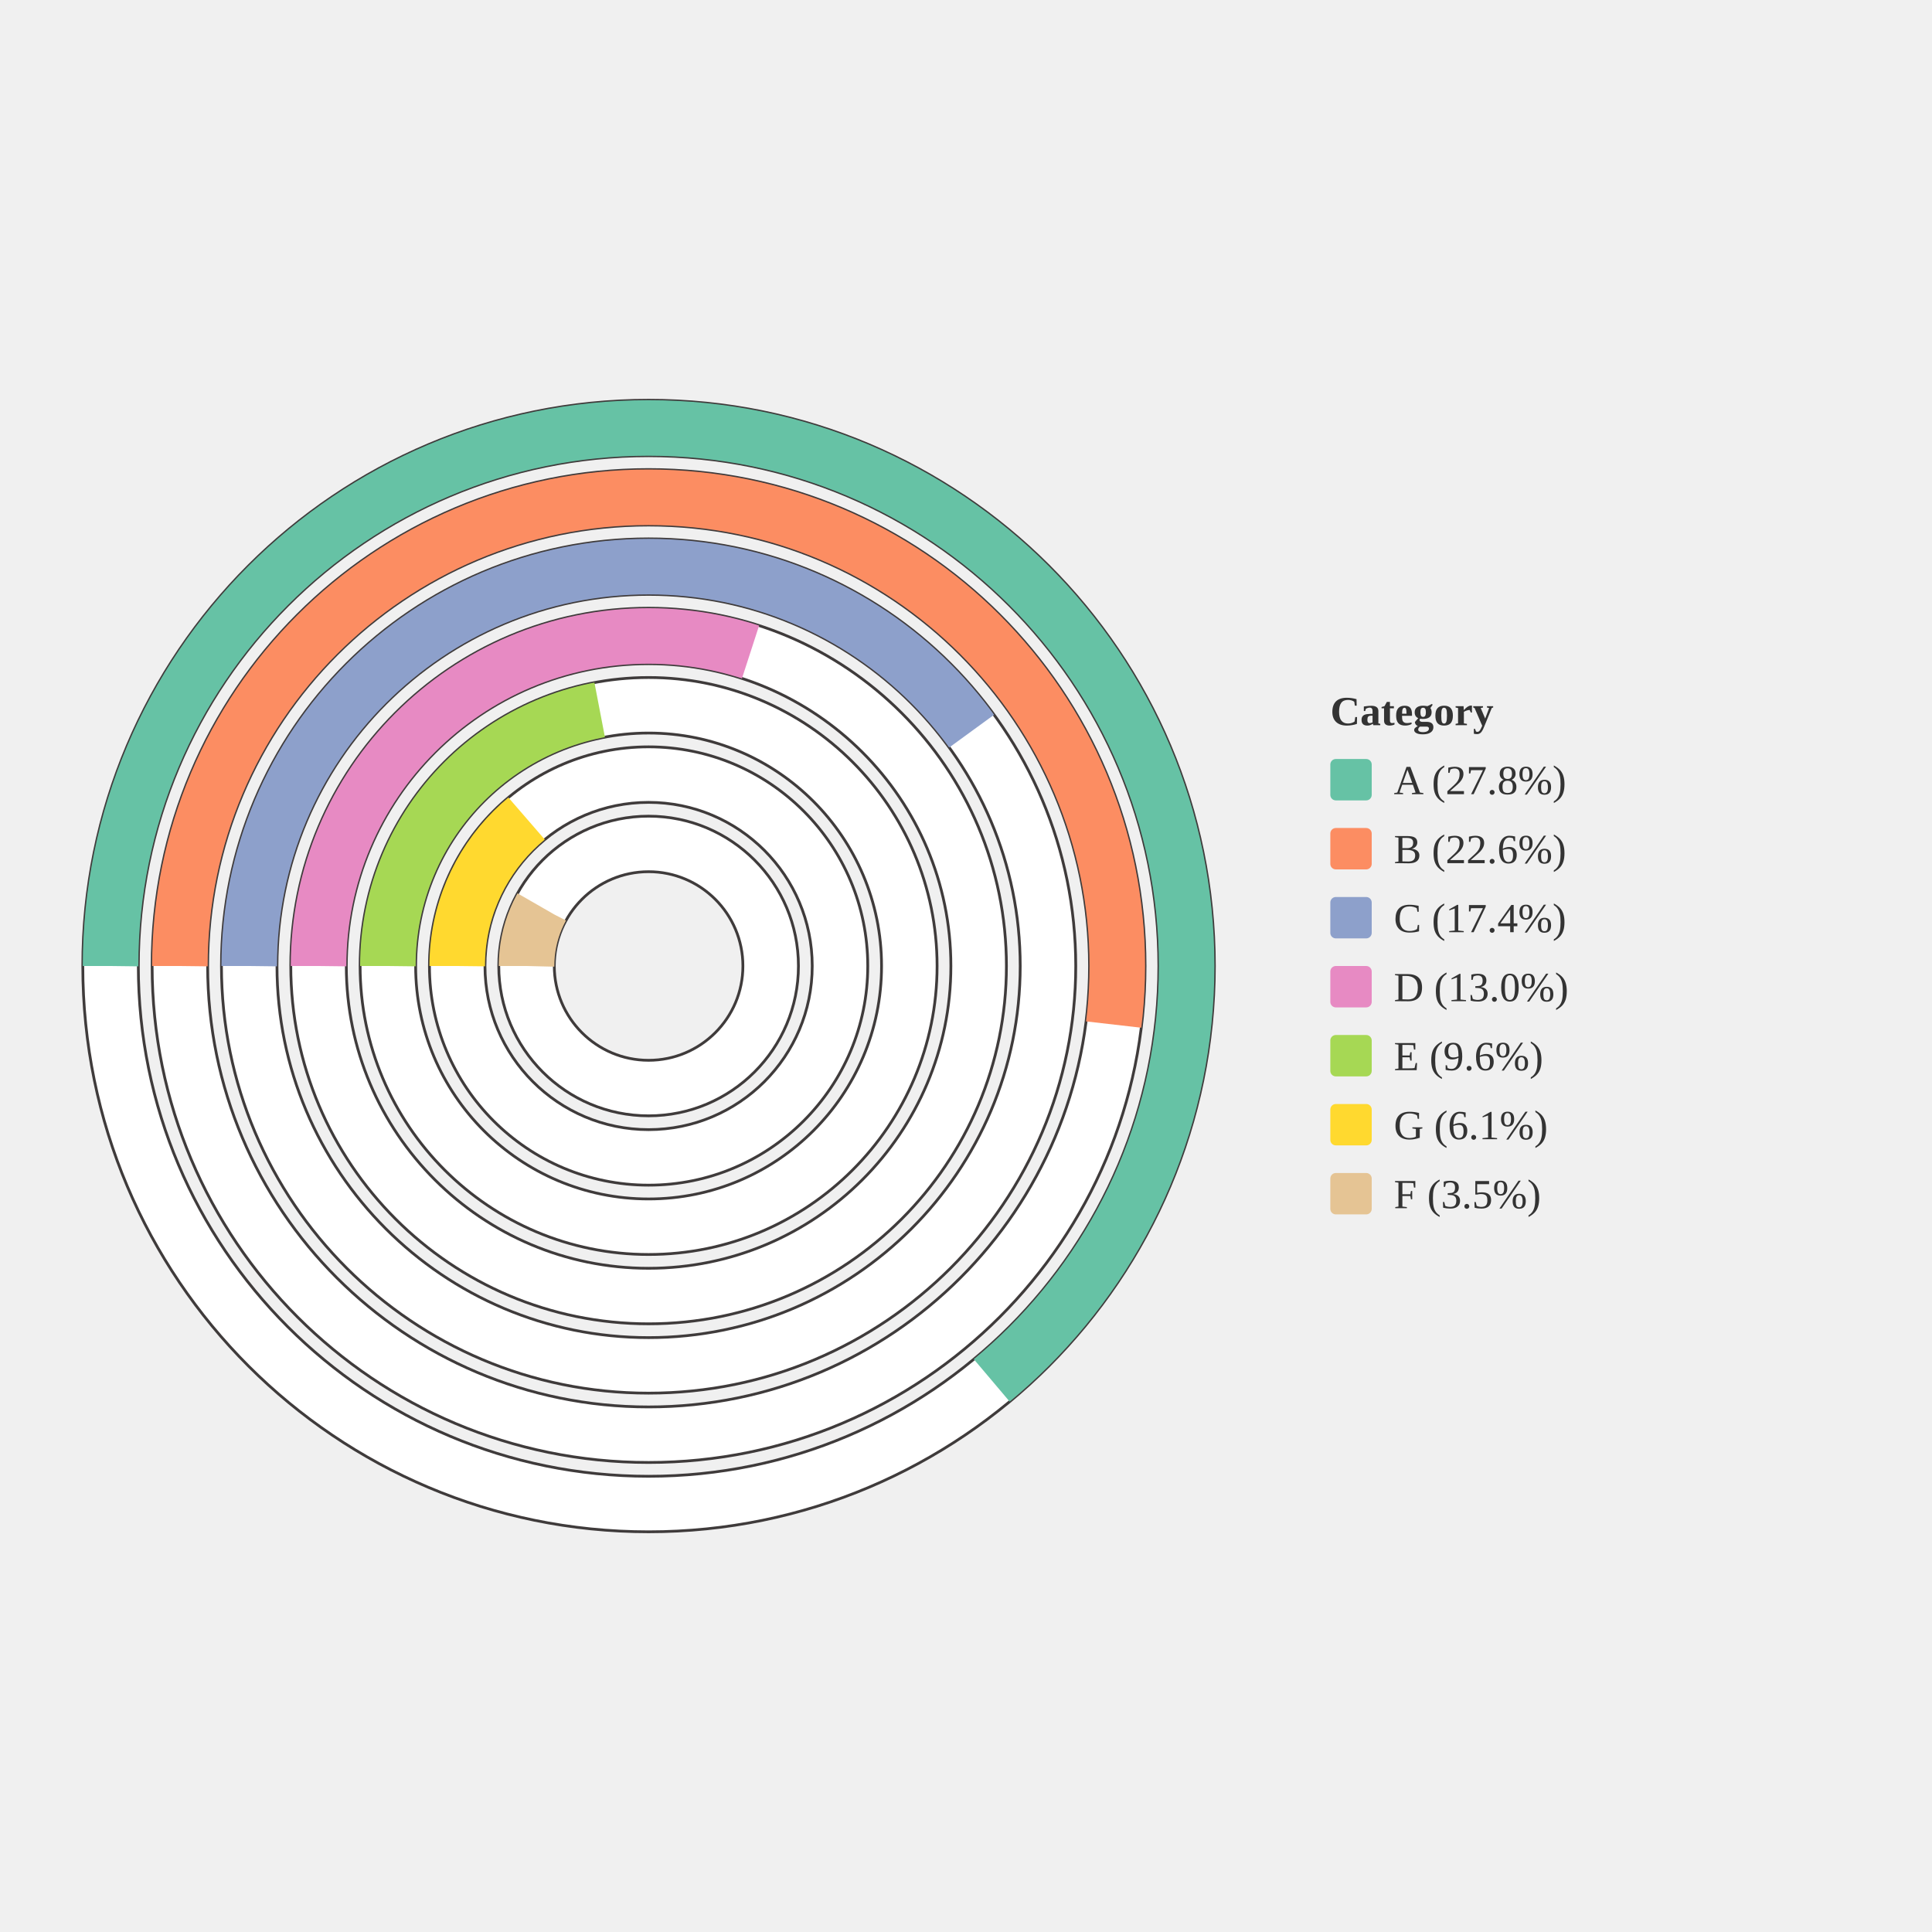
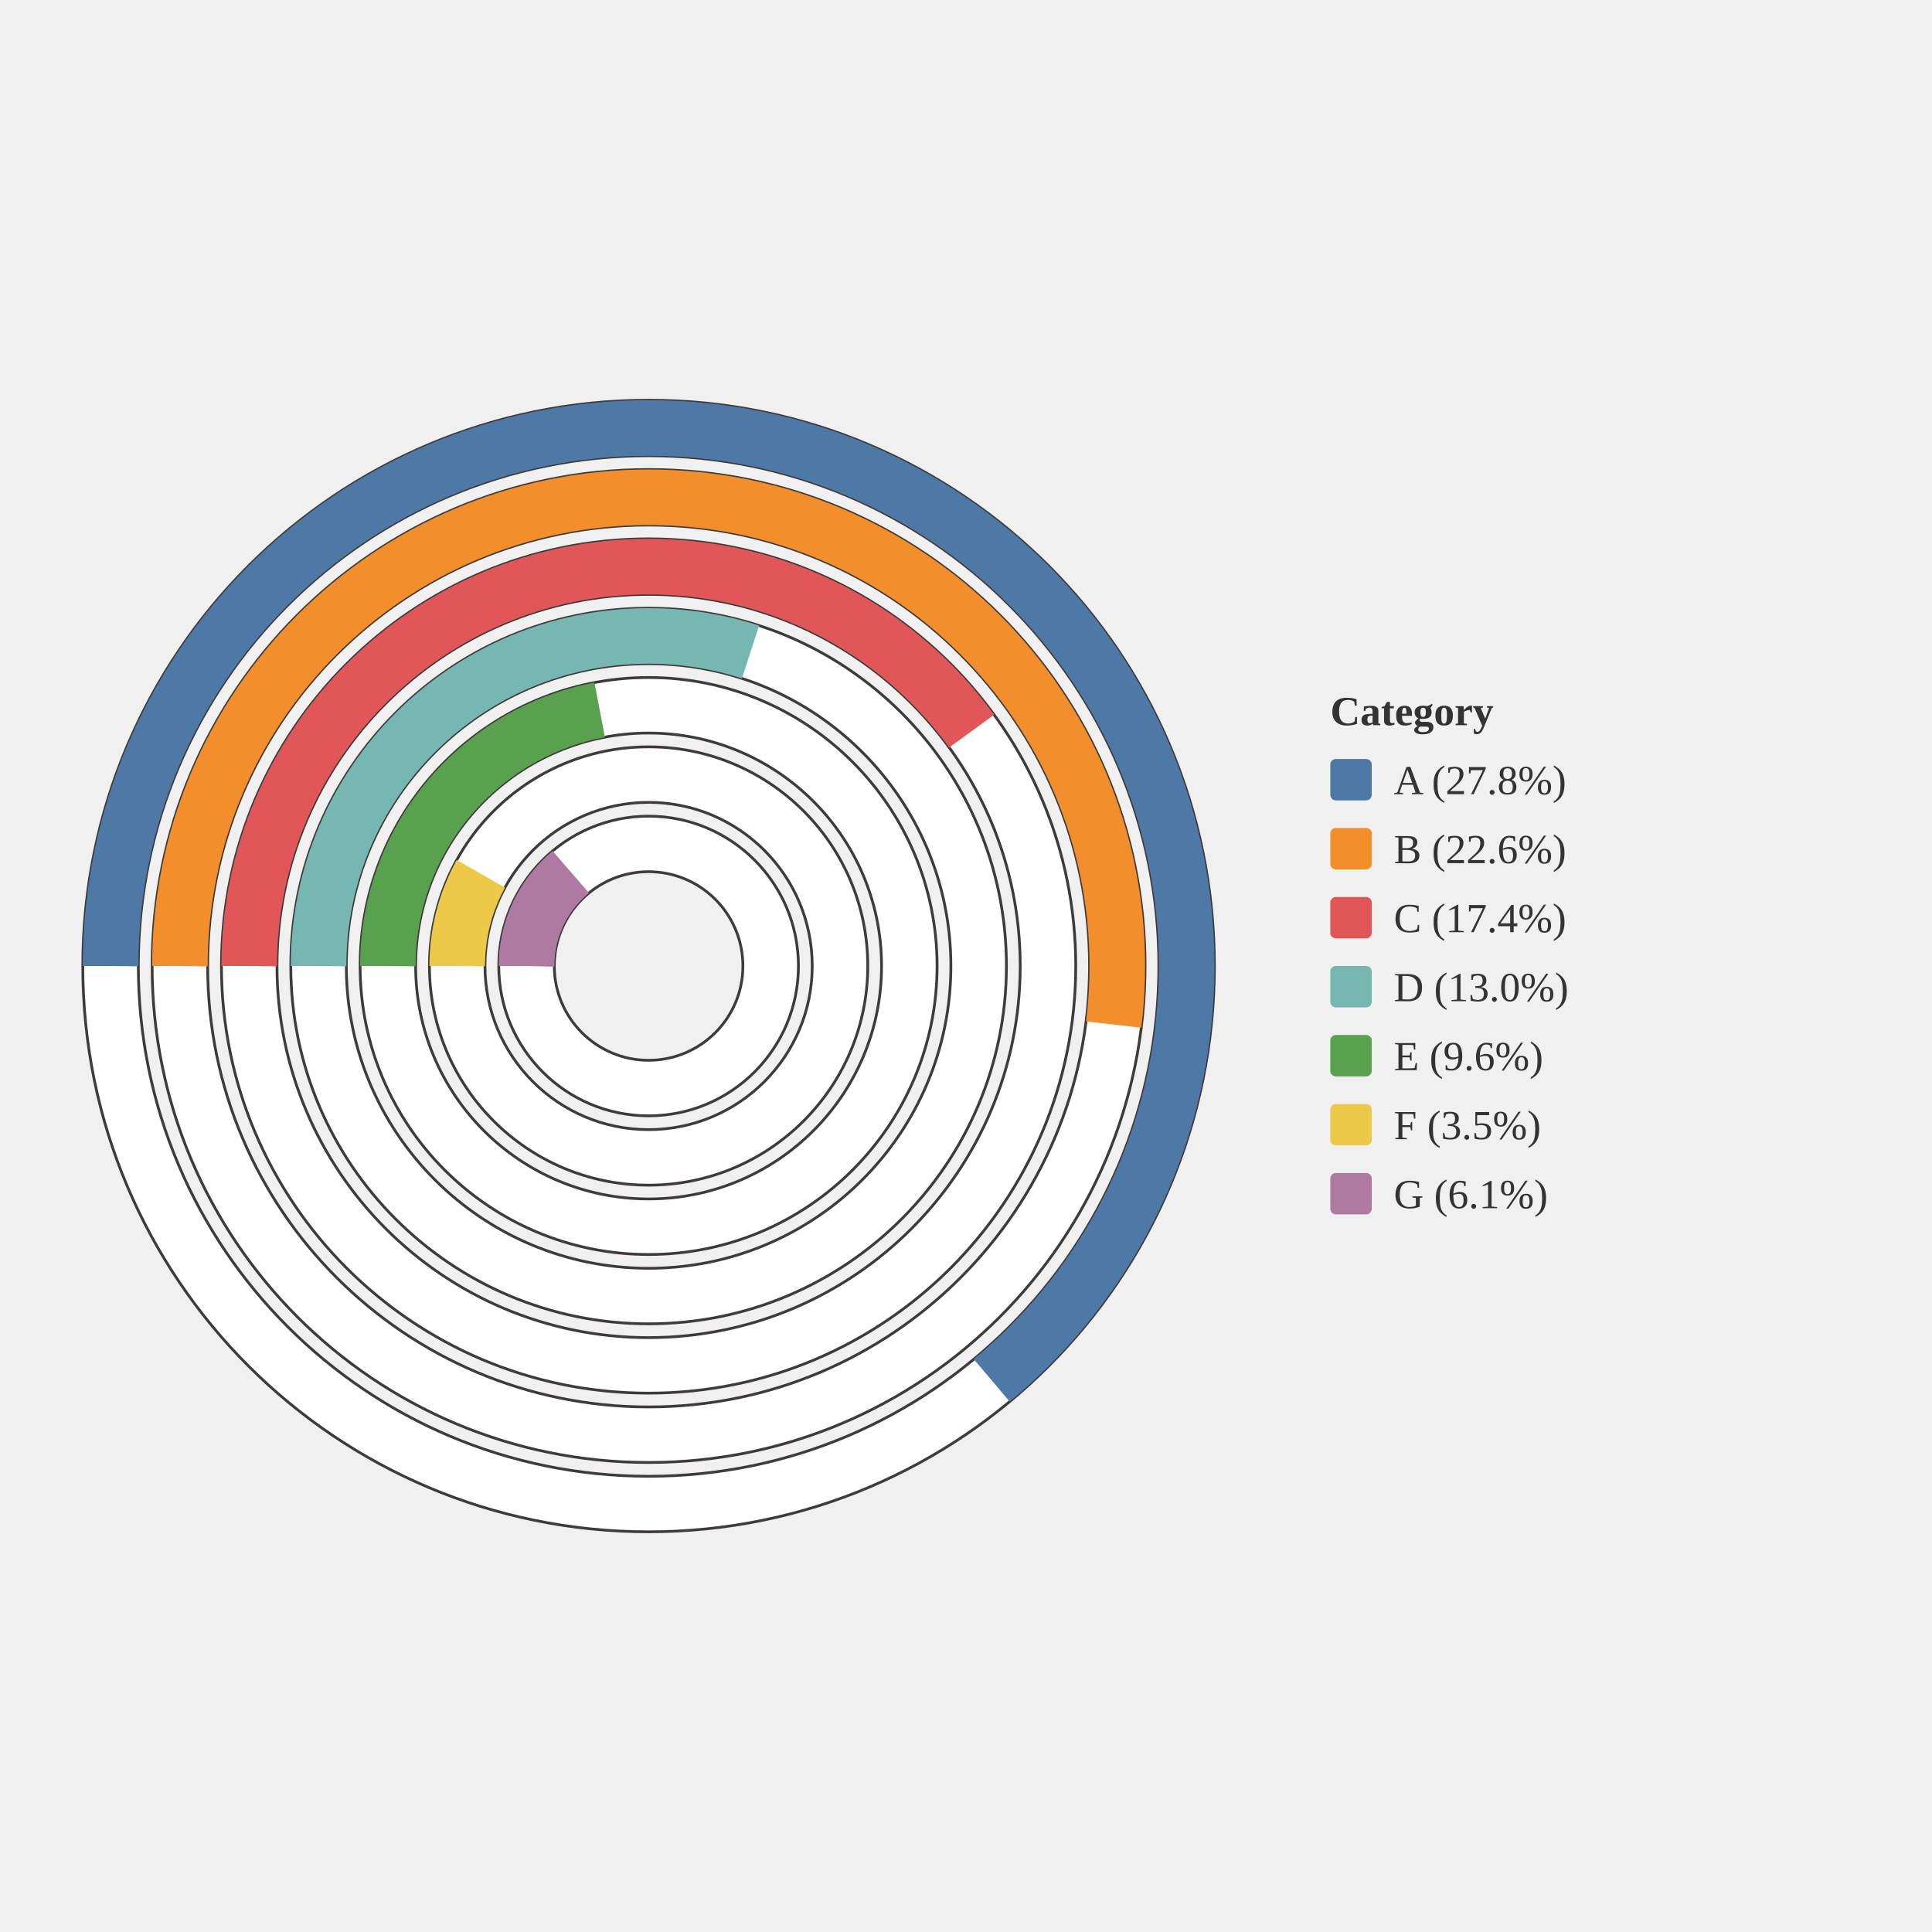
<svg xmlns="http://www.w3.org/2000/svg" width="700" height="700" viewBox="0 0 700 700" style="background: rgb(255, 255, 255); font-family: &quot;Times New Roman&quot;;">
  <g transform="translate(235,350)">
    <g class="orbit-tracks">
      <circle cx="0" cy="0" r="194.94" fill="none" stroke="#ffffff" stroke-width="20.119" />
      <circle cx="0" cy="0" r="205" fill="none" stroke="#3f3b3b" stroke-width="1" />
      <circle cx="0" cy="0" r="184.881" fill="none" stroke="#3f3b3b" stroke-width="1" />
      <circle cx="0" cy="0" r="169.821" fill="none" stroke="#ffffff" stroke-width="20.119" />
      <circle cx="0" cy="0" r="179.881" fill="none" stroke="#3f3b3b" stroke-width="1" />
      <circle cx="0" cy="0" r="159.762" fill="none" stroke="#3f3b3b" stroke-width="1" />
      <circle cx="0" cy="0" r="144.702" fill="none" stroke="#ffffff" stroke-width="20.119" />
      <circle cx="0" cy="0" r="154.762" fill="none" stroke="#3f3b3b" stroke-width="1" />
      <circle cx="0" cy="0" r="134.643" fill="none" stroke="#3f3b3b" stroke-width="1" />
      <circle cx="0" cy="0" r="119.583" fill="none" stroke="#ffffff" stroke-width="20.119" />
      <circle cx="0" cy="0" r="129.643" fill="none" stroke="#3f3b3b" stroke-width="1" />
      <circle cx="0" cy="0" r="109.524" fill="none" stroke="#3f3b3b" stroke-width="1" />
      <circle cx="0" cy="0" r="94.464" fill="none" stroke="#ffffff" stroke-width="20.119" />
      <circle cx="0" cy="0" r="104.524" fill="none" stroke="#3f3b3b" stroke-width="1" />
      <circle cx="0" cy="0" r="84.405" fill="none" stroke="#3f3b3b" stroke-width="1" />
      <circle cx="0" cy="0" r="69.345" fill="none" stroke="#ffffff" stroke-width="20.119" />
      <circle cx="0" cy="0" r="79.405" fill="none" stroke="#3f3b3b" stroke-width="1" />
      <circle cx="0" cy="0" r="59.286" fill="none" stroke="#3f3b3b" stroke-width="1" />
      <circle cx="0" cy="0" r="44.226" fill="none" stroke="#ffffff" stroke-width="20.119" />
      <circle cx="0" cy="0" r="54.286" fill="none" stroke="#3f3b3b" stroke-width="1" />
      <circle cx="0" cy="0" r="34.167" fill="none" stroke="#3f3b3b" stroke-width="1" />
    </g>
    <g class="orbit-arcs">
-       <circle cx="0" cy="0" r="194.94" fill="none" stroke="#66c2a5" stroke-width="20.119" stroke-dasharray="783.902 1224.847" stroke-linecap="butt" transform="rotate(180)" style="cursor: pointer;" />
-       <circle cx="0" cy="0" r="169.821" fill="none" stroke="#fc8d62" stroke-width="20.119" stroke-dasharray="554.85 1067.02" stroke-linecap="butt" transform="rotate(180)" style="cursor: pointer;" />
-       <circle cx="0" cy="0" r="144.702" fill="none" stroke="#8da0cb" stroke-width="20.119" stroke-dasharray="363.677 909.192" stroke-linecap="butt" transform="rotate(180)" style="cursor: pointer;" />
-       <circle cx="0" cy="0" r="119.583" fill="none" stroke="#e78ac3" stroke-width="20.119" stroke-dasharray="225.409 751.364" stroke-linecap="butt" transform="rotate(180)" style="cursor: pointer;" />
-       <circle cx="0" cy="0" r="94.464" fill="none" stroke="#a6d854" stroke-width="20.119" stroke-dasharray="130.578 593.537" stroke-linecap="butt" transform="rotate(180)" style="cursor: pointer;" />
-       <circle cx="0" cy="0" r="69.345" fill="none" stroke="#ffd92f" stroke-width="20.119" stroke-dasharray="60.999 435.709" stroke-linecap="butt" transform="rotate(180)" style="cursor: pointer;" />
-       <circle cx="0" cy="0" r="44.226" fill="none" stroke="#e5c494" stroke-width="20.119" stroke-dasharray="22.231 277.881" stroke-linecap="butt" transform="rotate(180)" style="cursor: pointer;" />
+       <circle cx="0" cy="0" r="194.94" fill="none" stroke="#4e79a7" stroke-width="20.119" stroke-dasharray="783.902 1224.847" stroke-linecap="butt" transform="rotate(180)" style="cursor: pointer;" />
+       <circle cx="0" cy="0" r="169.821" fill="none" stroke="#f28e2c" stroke-width="20.119" stroke-dasharray="554.85 1067.02" stroke-linecap="butt" transform="rotate(180)" style="cursor: pointer;" />
+       <circle cx="0" cy="0" r="144.702" fill="none" stroke="#e15759" stroke-width="20.119" stroke-dasharray="363.677 909.192" stroke-linecap="butt" transform="rotate(180)" style="cursor: pointer;" />
+       <circle cx="0" cy="0" r="119.583" fill="none" stroke="#76b7b2" stroke-width="20.119" stroke-dasharray="225.409 751.364" stroke-linecap="butt" transform="rotate(180)" style="cursor: pointer;" />
+       <circle cx="0" cy="0" r="94.464" fill="none" stroke="#59a14f" stroke-width="20.119" stroke-dasharray="130.578 593.537" stroke-linecap="butt" transform="rotate(180)" style="cursor: pointer;" />
+       <circle cx="0" cy="0" r="69.345" fill="none" stroke="#edc949" stroke-width="20.119" stroke-dasharray="34.857 435.709" stroke-linecap="butt" transform="rotate(180)" style="cursor: pointer;" />
+       <circle cx="0" cy="0" r="44.226" fill="none" stroke="#af7aa1" stroke-width="20.119" stroke-dasharray="38.903 277.881" stroke-linecap="butt" transform="rotate(180)" style="cursor: pointer;" />
    </g>
    <g class="orbit-labels" />
  </g>
  <g class="chart-legend">
    <text x="482" y="257.5" dy="0.35em" font-size="15" font-weight="bold" font-style="normal" fill="#333">Category</text>
-     <rect x="482" y="275" width="15" height="15" rx="2" fill="#66c2a5" />
+     <rect x="482" y="275" width="15" height="15" rx="2" fill="#4e79a7" />
    <text x="505" y="282.5" dy="0.35em" font-size="15" font-weight="normal" font-style="normal" fill="#333">A (27.8%)</text>
-     <rect x="482" y="300" width="15" height="15" rx="2" fill="#fc8d62" />
+     <rect x="482" y="300" width="15" height="15" rx="2" fill="#f28e2c" />
    <text x="505" y="307.5" dy="0.35em" font-size="15" font-weight="normal" font-style="normal" fill="#333">B (22.6%)</text>
-     <rect x="482" y="325" width="15" height="15" rx="2" fill="#8da0cb" />
+     <rect x="482" y="325" width="15" height="15" rx="2" fill="#e15759" />
    <text x="505" y="332.5" dy="0.35em" font-size="15" font-weight="normal" font-style="normal" fill="#333">C (17.4%)</text>
-     <rect x="482" y="350" width="15" height="15" rx="2" fill="#e78ac3" />
+     <rect x="482" y="350" width="15" height="15" rx="2" fill="#76b7b2" />
    <text x="505" y="357.5" dy="0.35em" font-size="15" font-weight="normal" font-style="normal" fill="#333">D (13.0%)</text>
-     <rect x="482" y="375" width="15" height="15" rx="2" fill="#a6d854" />
+     <rect x="482" y="375" width="15" height="15" rx="2" fill="#59a14f" />
    <text x="505" y="382.5" dy="0.35em" font-size="15" font-weight="normal" font-style="normal" fill="#333">E (9.6%)</text>
-     <rect x="482" y="400" width="15" height="15" rx="2" fill="#ffd92f" />
-     <text x="505" y="407.5" dy="0.35em" font-size="15" font-weight="normal" font-style="normal" fill="#333">G (6.1%)</text>
-     <rect x="482" y="425" width="15" height="15" rx="2" fill="#e5c494" />
-     <text x="505" y="432.5" dy="0.35em" font-size="15" font-weight="normal" font-style="normal" fill="#333">F (3.5%)</text>
+     <rect x="482" y="400" width="15" height="15" rx="2" fill="#edc949" />
+     <text x="505" y="407.5" dy="0.35em" font-size="15" font-weight="normal" font-style="normal" fill="#333">F (3.5%)</text>
+     <rect x="482" y="425" width="15" height="15" rx="2" fill="#af7aa1" />
+     <text x="505" y="432.5" dy="0.35em" font-size="15" font-weight="normal" font-style="normal" fill="#333">G (6.1%)</text>
  </g>
</svg>
